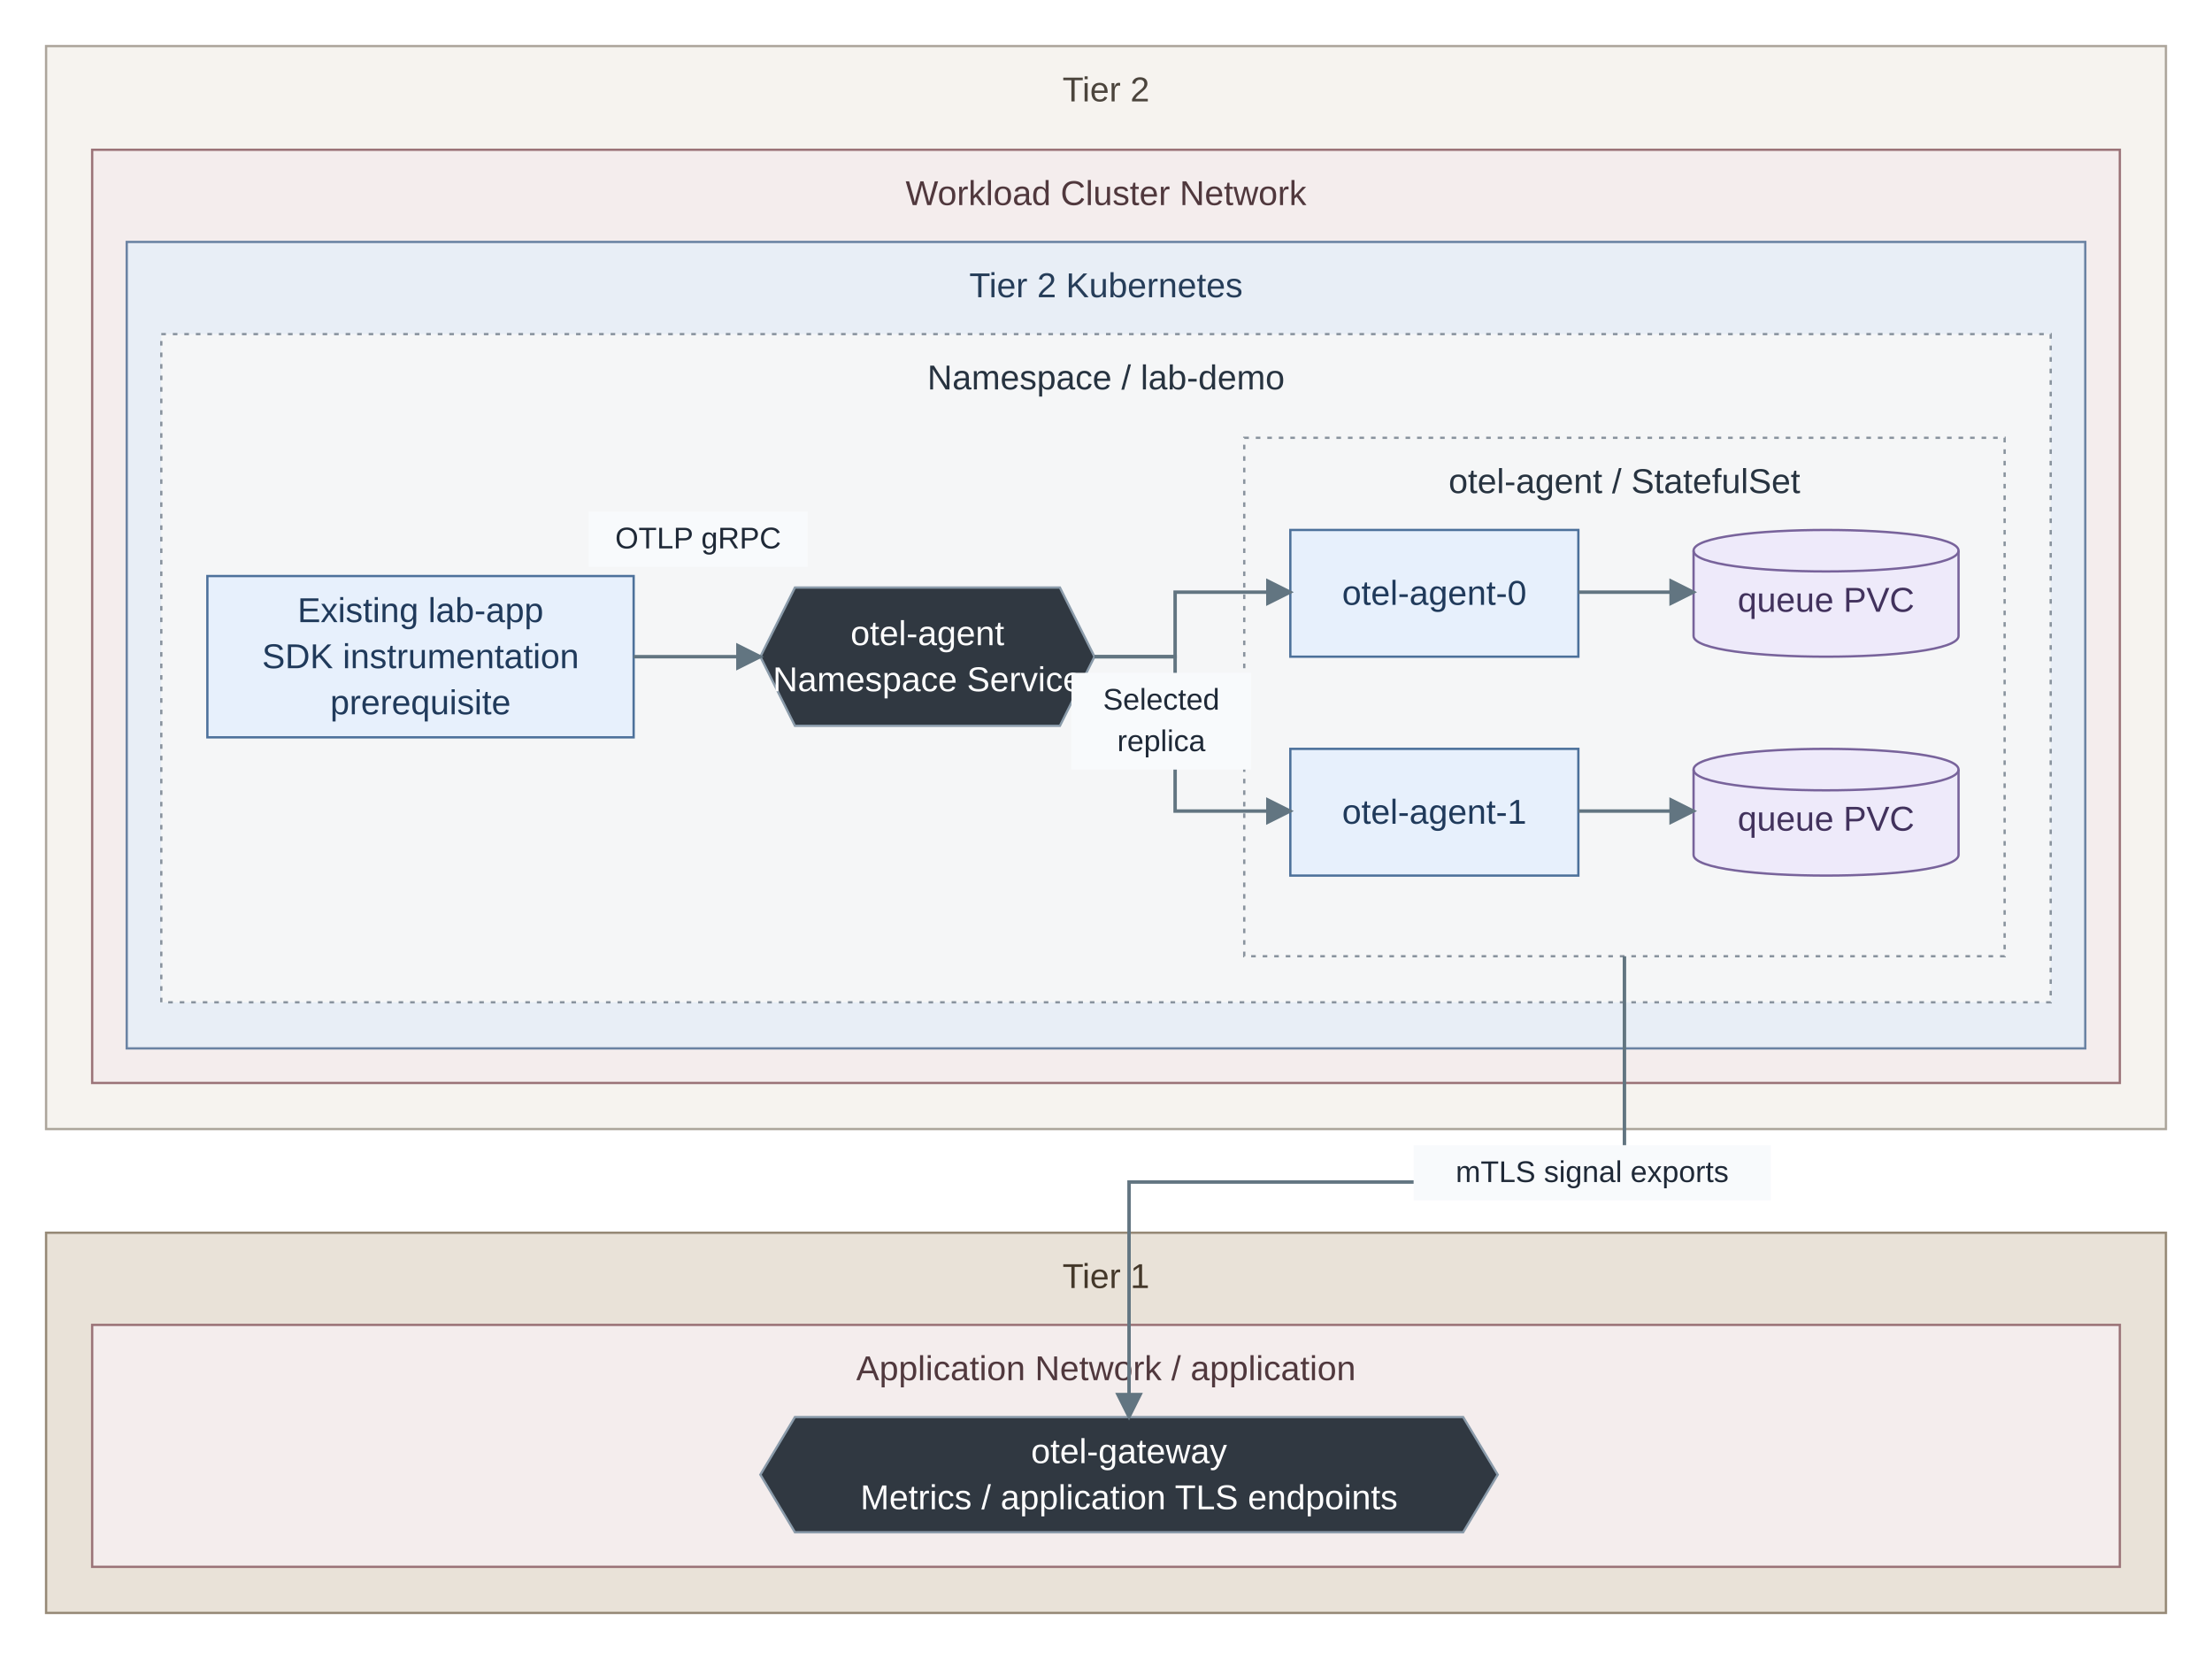
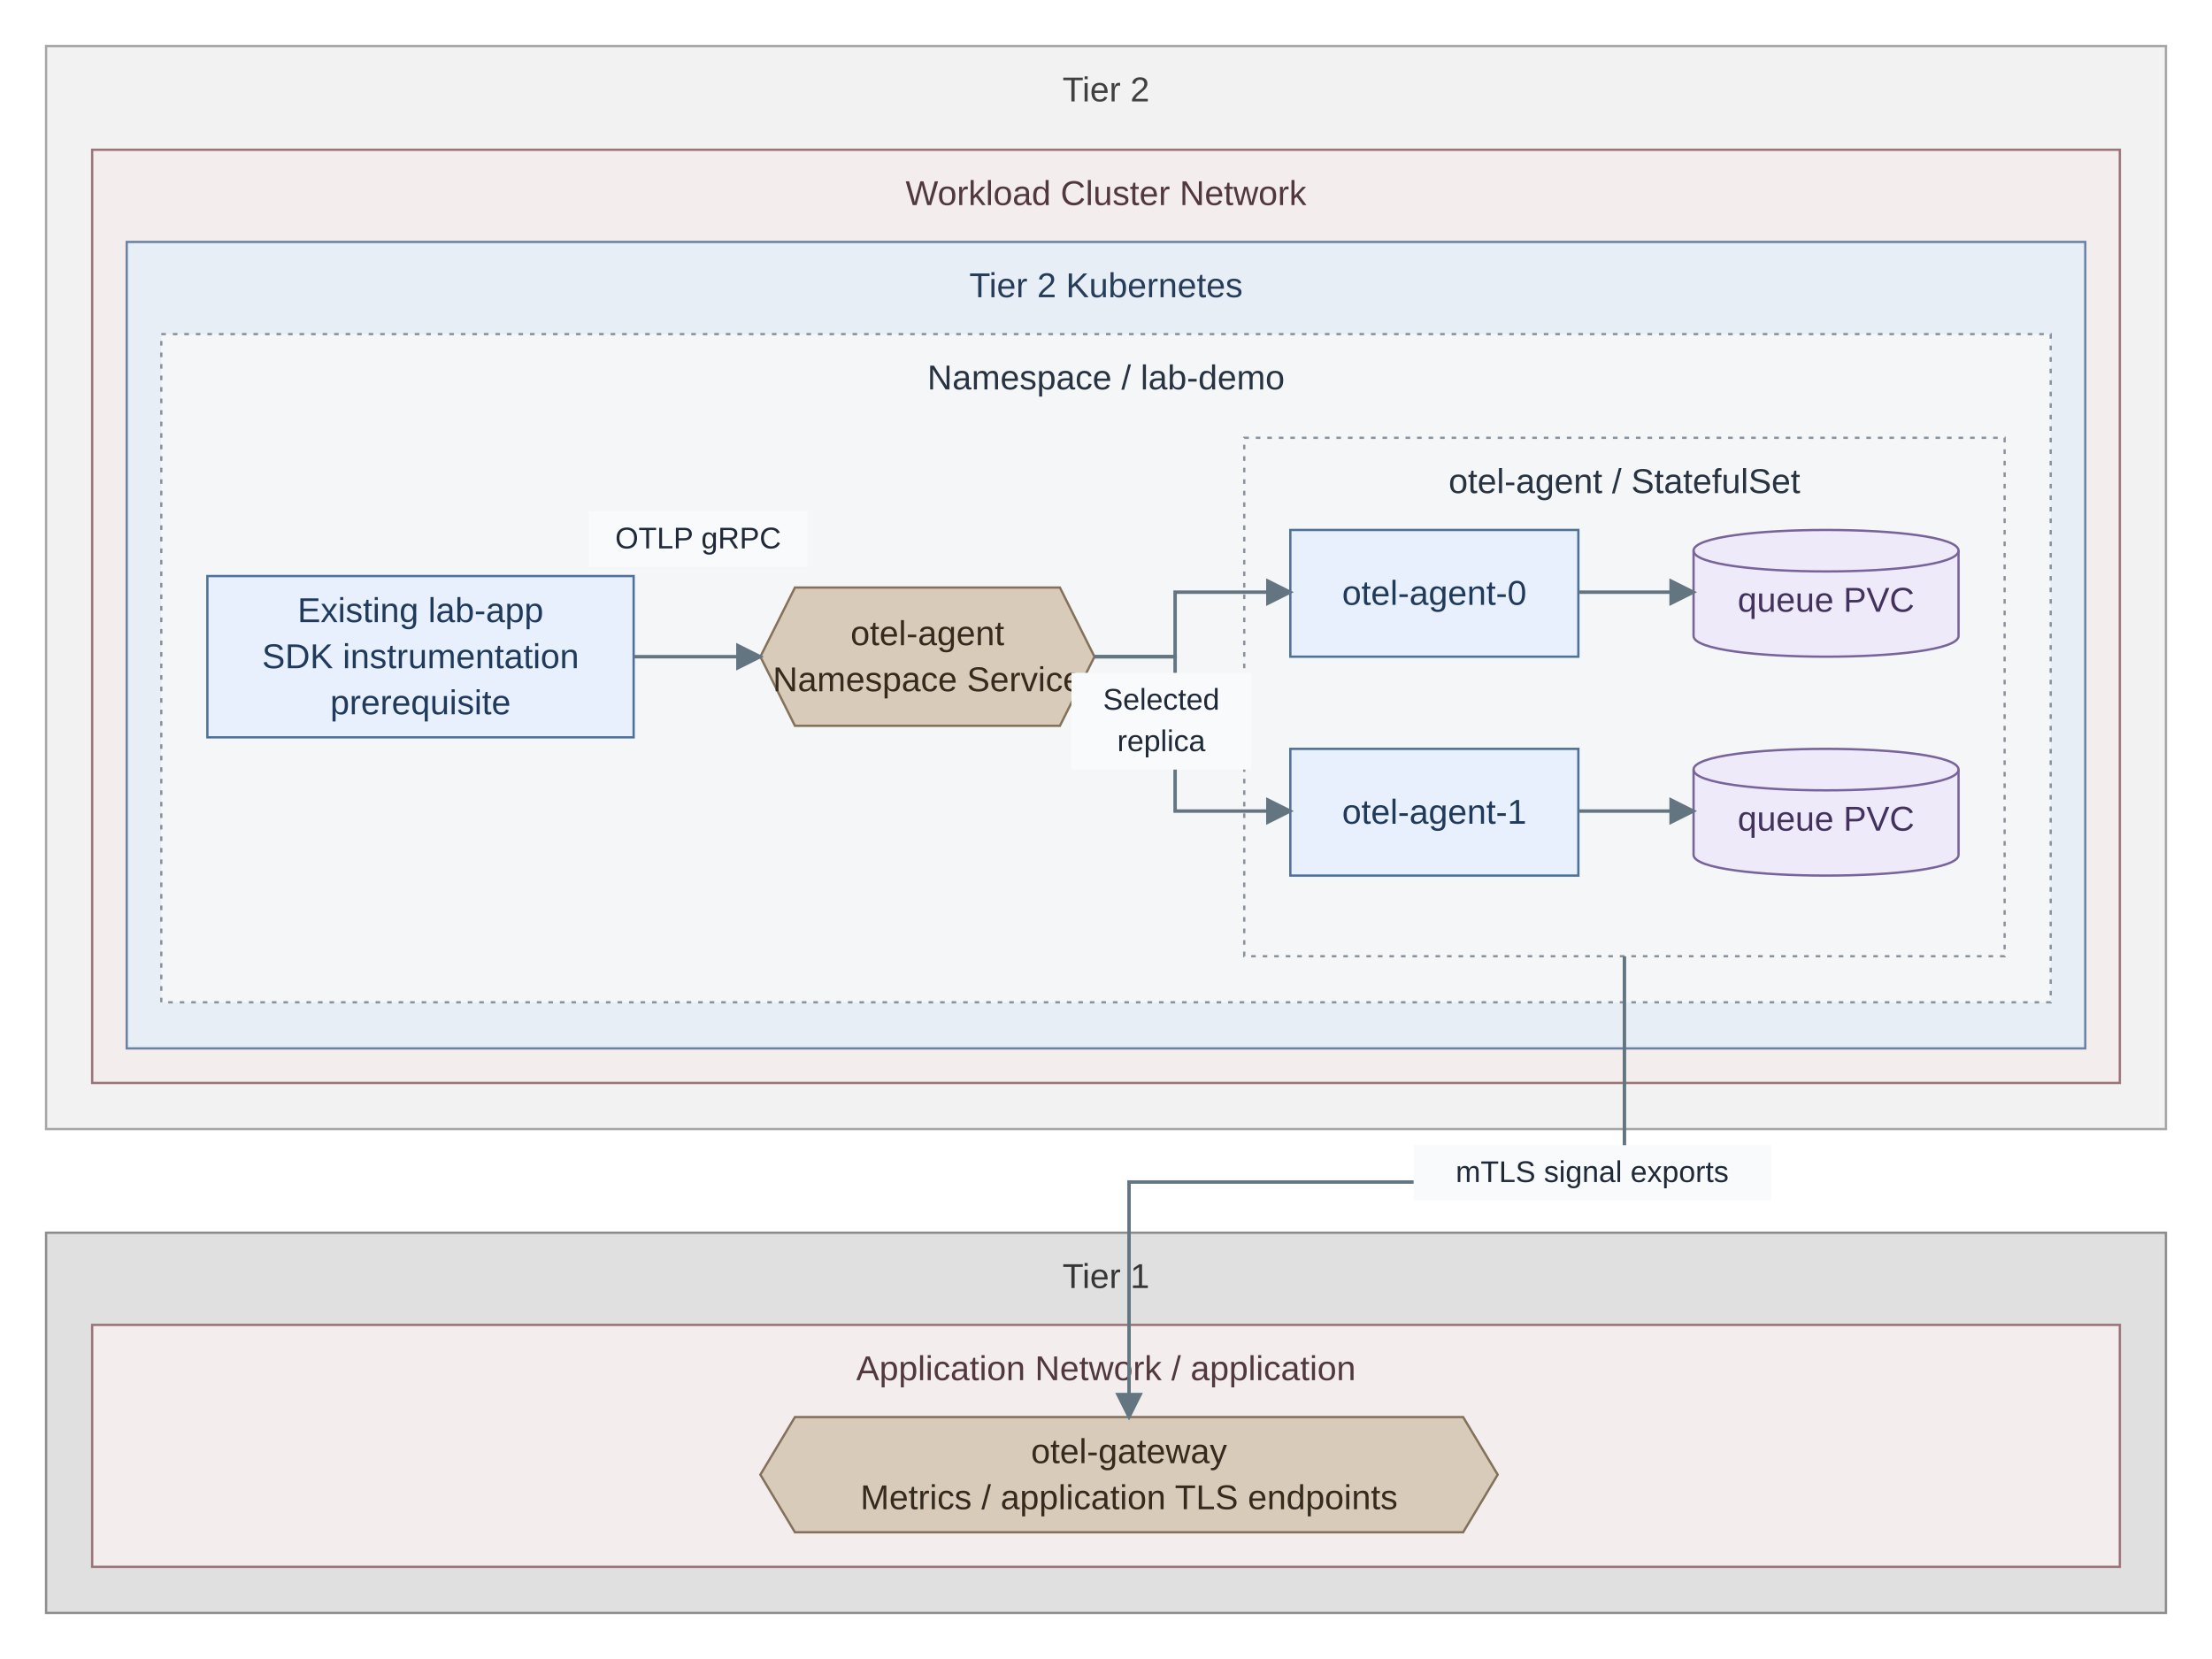
<svg xmlns="http://www.w3.org/2000/svg" width="960" height="720" viewBox="0 0 960 720" role="img" aria-labelledby="title description">
  <defs>
    <marker id="arrow" markerWidth="8" markerHeight="8" refX="7" refY="4" orient="auto">
      <path d="M0 0 L8 4 L0 8 Z" fill="#627581" />
    </marker>
    <style>
      svg { font: 15px Arial, sans-serif; }
      text { fill: currentColor; stroke: none; text-anchor: middle; }
-       .tier2 { fill: #f6f3ef; stroke: #aca59b; color: #4b443c; }
-       .tier1 { fill: #e9e2d8; stroke: #968976; color: #44382a; }
+       .tier2 { fill: #f2f2f2; stroke: #a6a6a6; color: #404040; }
+       .tier1 { fill: #e0e0e0; stroke: #8c8c8c; color: #363636; }
      .network { fill: #f4eded; stroke: #9b7378; color: #50383d; }
      .kubernetes { fill: #e8eef6; stroke: #6b83a3; color: #263d59; }
      .group { fill: #f5f6f7; stroke: #89939e; color: #273340; stroke-dasharray: 2 3; }
      .replicas { fill: #f5f6f7; stroke: #89939e; color: #273340; stroke-dasharray: 2 3; }
-       .traffic { fill: #303841; stroke: #8a9baa; color: #ffffff; }
+       .traffic { fill: #d8cbb9; stroke: #83715a; color: #352a1e; }
      .services { fill: #e7f0fc; stroke: #4d719b; color: #203a5b; }
      .data { fill: #eeeafa; stroke: #78639b; color: #42325d; }
      .tier2, .tier1, .network, .kubernetes, .traffic, .services, .data { stroke-dasharray: none; }
      .connection { fill: none; stroke: #627581; stroke-width: 1.5; stroke-dasharray: none; marker-end: url(#arrow); }
      .edge-label { fill: #1f2937; font-size: 13px; }
    </style>
  </defs>
  <g id="T2" class="tier2">
    <rect x="20" y="20" width="920" height="470" />
    <text x="480.0" y="44">Tier 2</text>
    <g id="WorkloadNetwork" class="network">
      <rect x="40" y="65" width="880" height="405" />
      <text x="480.0" y="89">Workload Cluster Network</text>
      <g id="Cluster" class="kubernetes">
        <rect x="55" y="105" width="850" height="350" />
        <text x="480.0" y="129">Tier 2 Kubernetes</text>
        <g id="NS" class="group">
          <rect x="70" y="145" width="820" height="290" />
          <text x="480.0" y="169">Namespace / lab-demo</text>
          <g id="App" class="services">
            <rect x="90" y="250" width="185" height="70" />
            <text x="182.5" y="270.0">Existing lab-app</text>
            <text x="182.5" y="290.0">SDK instrumentation</text>
            <text x="182.5" y="310.0">prerequisite</text>
          </g>
          <g id="Receiver" class="traffic">
            <polygon points="345,255 460,255 475,285.0 460,315 345,315 330,285.0" />
            <text x="402.5" y="280.0">otel-agent</text>
            <text x="402.5" y="300.0">Namespace Service</text>
          </g>
          <g id="Collect" class="replicas">
            <rect x="540" y="190" width="330" height="225" />
            <text x="705.0" y="214">otel-agent / StatefulSet</text>
            <g id="A" class="services">
              <rect x="560" y="230" width="125" height="55" />
              <text x="622.5" y="262.5">otel-agent-0</text>
            </g>
            <g id="B" class="services">
              <rect x="560" y="325" width="125" height="55" />
              <text x="622.5" y="357.5">otel-agent-1</text>
            </g>
            <g id="QueueA" class="data">
              <path d="M735 239 C735 227 850 227 850 239 L850 276 C850 288 735 288 735 276 Z" />
              <path d="M735 239 C735 251 850 251 850 239" fill="none" />
              <text x="792.5" y="265.5">queue PVC</text>
            </g>
            <g id="QueueB" class="data">
              <path d="M735 334 C735 322 850 322 850 334 L850 371 C850 383 735 383 735 371 Z" />
              <path d="M735 334 C735 346 850 346 850 334" fill="none" />
              <text x="792.5" y="360.5">queue PVC</text>
            </g>
            <path class="connection" data-from="A" data-to="QueueA" d="M685 257 L735 257" />
            <path class="connection" data-from="B" data-to="QueueB" d="M685 352 L735 352" />
          </g>
          <path class="connection" data-from="App" data-to="Receiver" d="M275 285 L330 285" />
          <rect x="255.5" y="222" width="95" height="24" fill="#f8fafc" stroke="none" />
          <text x="303" y="238" class="edge-label">OTLP gRPC</text>
          <path class="connection" data-from="Receiver" data-to="A" d="M475 285 L510 285 L510 257 L560 257" />
          <path class="connection" data-from="Receiver" data-to="B" d="M475 285 L510 285 L510 352 L560 352" />
          <rect x="465.0" y="292" width="78" height="42" fill="#f8fafc" stroke="none" />
          <text x="504" y="308" class="edge-label">Selected</text>
          <text x="504" y="326" class="edge-label">replica</text>
        </g>
      </g>
    </g>
  </g>
  <g id="T1" class="tier1">
    <rect x="20" y="535" width="920" height="165" />
    <text x="480.0" y="559">Tier 1</text>
    <g id="ApplicationNetwork" class="network">
      <rect x="40" y="575" width="880" height="105" />
      <text x="480.0" y="599">Application Network / application</text>
      <g id="Gateway" class="traffic">
        <polygon points="345,615 635,615 650,640.0 635,665 345,665 330,640.0" />
        <text x="490.0" y="635.0">otel-gateway</text>
        <text x="490.0" y="655.0">Metrics / application TLS endpoints</text>
      </g>
    </g>
  </g>
  <path class="connection" data-from="Collect" data-to="Gateway" d="M705 415 L705 513 L490 513 L490 615" />
  <rect x="613.5" y="497" width="155" height="24" fill="#f8fafc" stroke="none" />
  <text x="691" y="513" class="edge-label">mTLS signal exports</text>
</svg>
